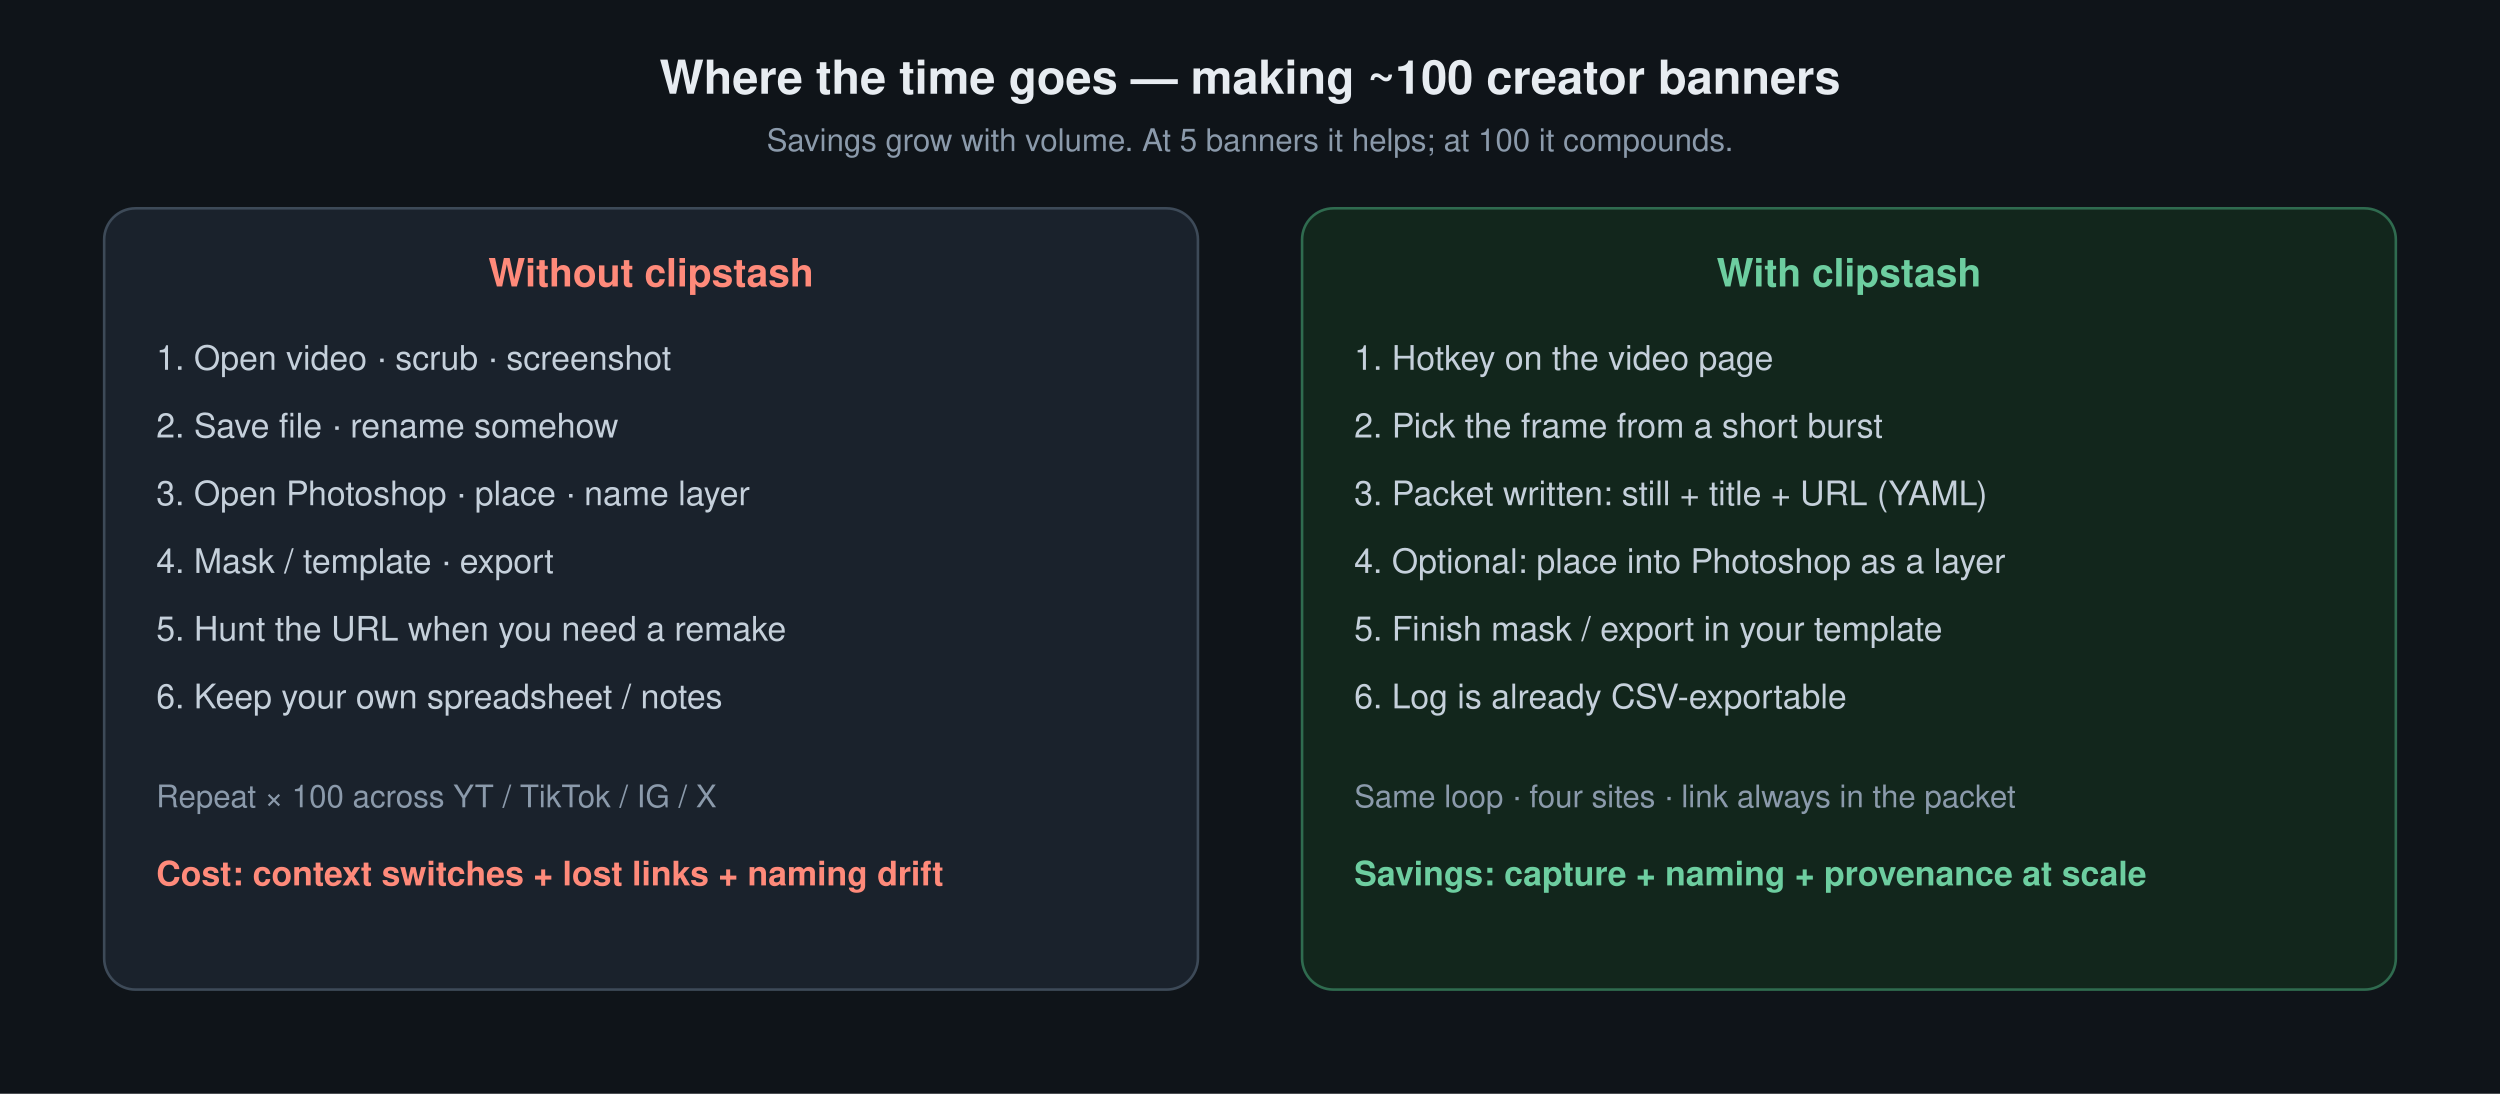
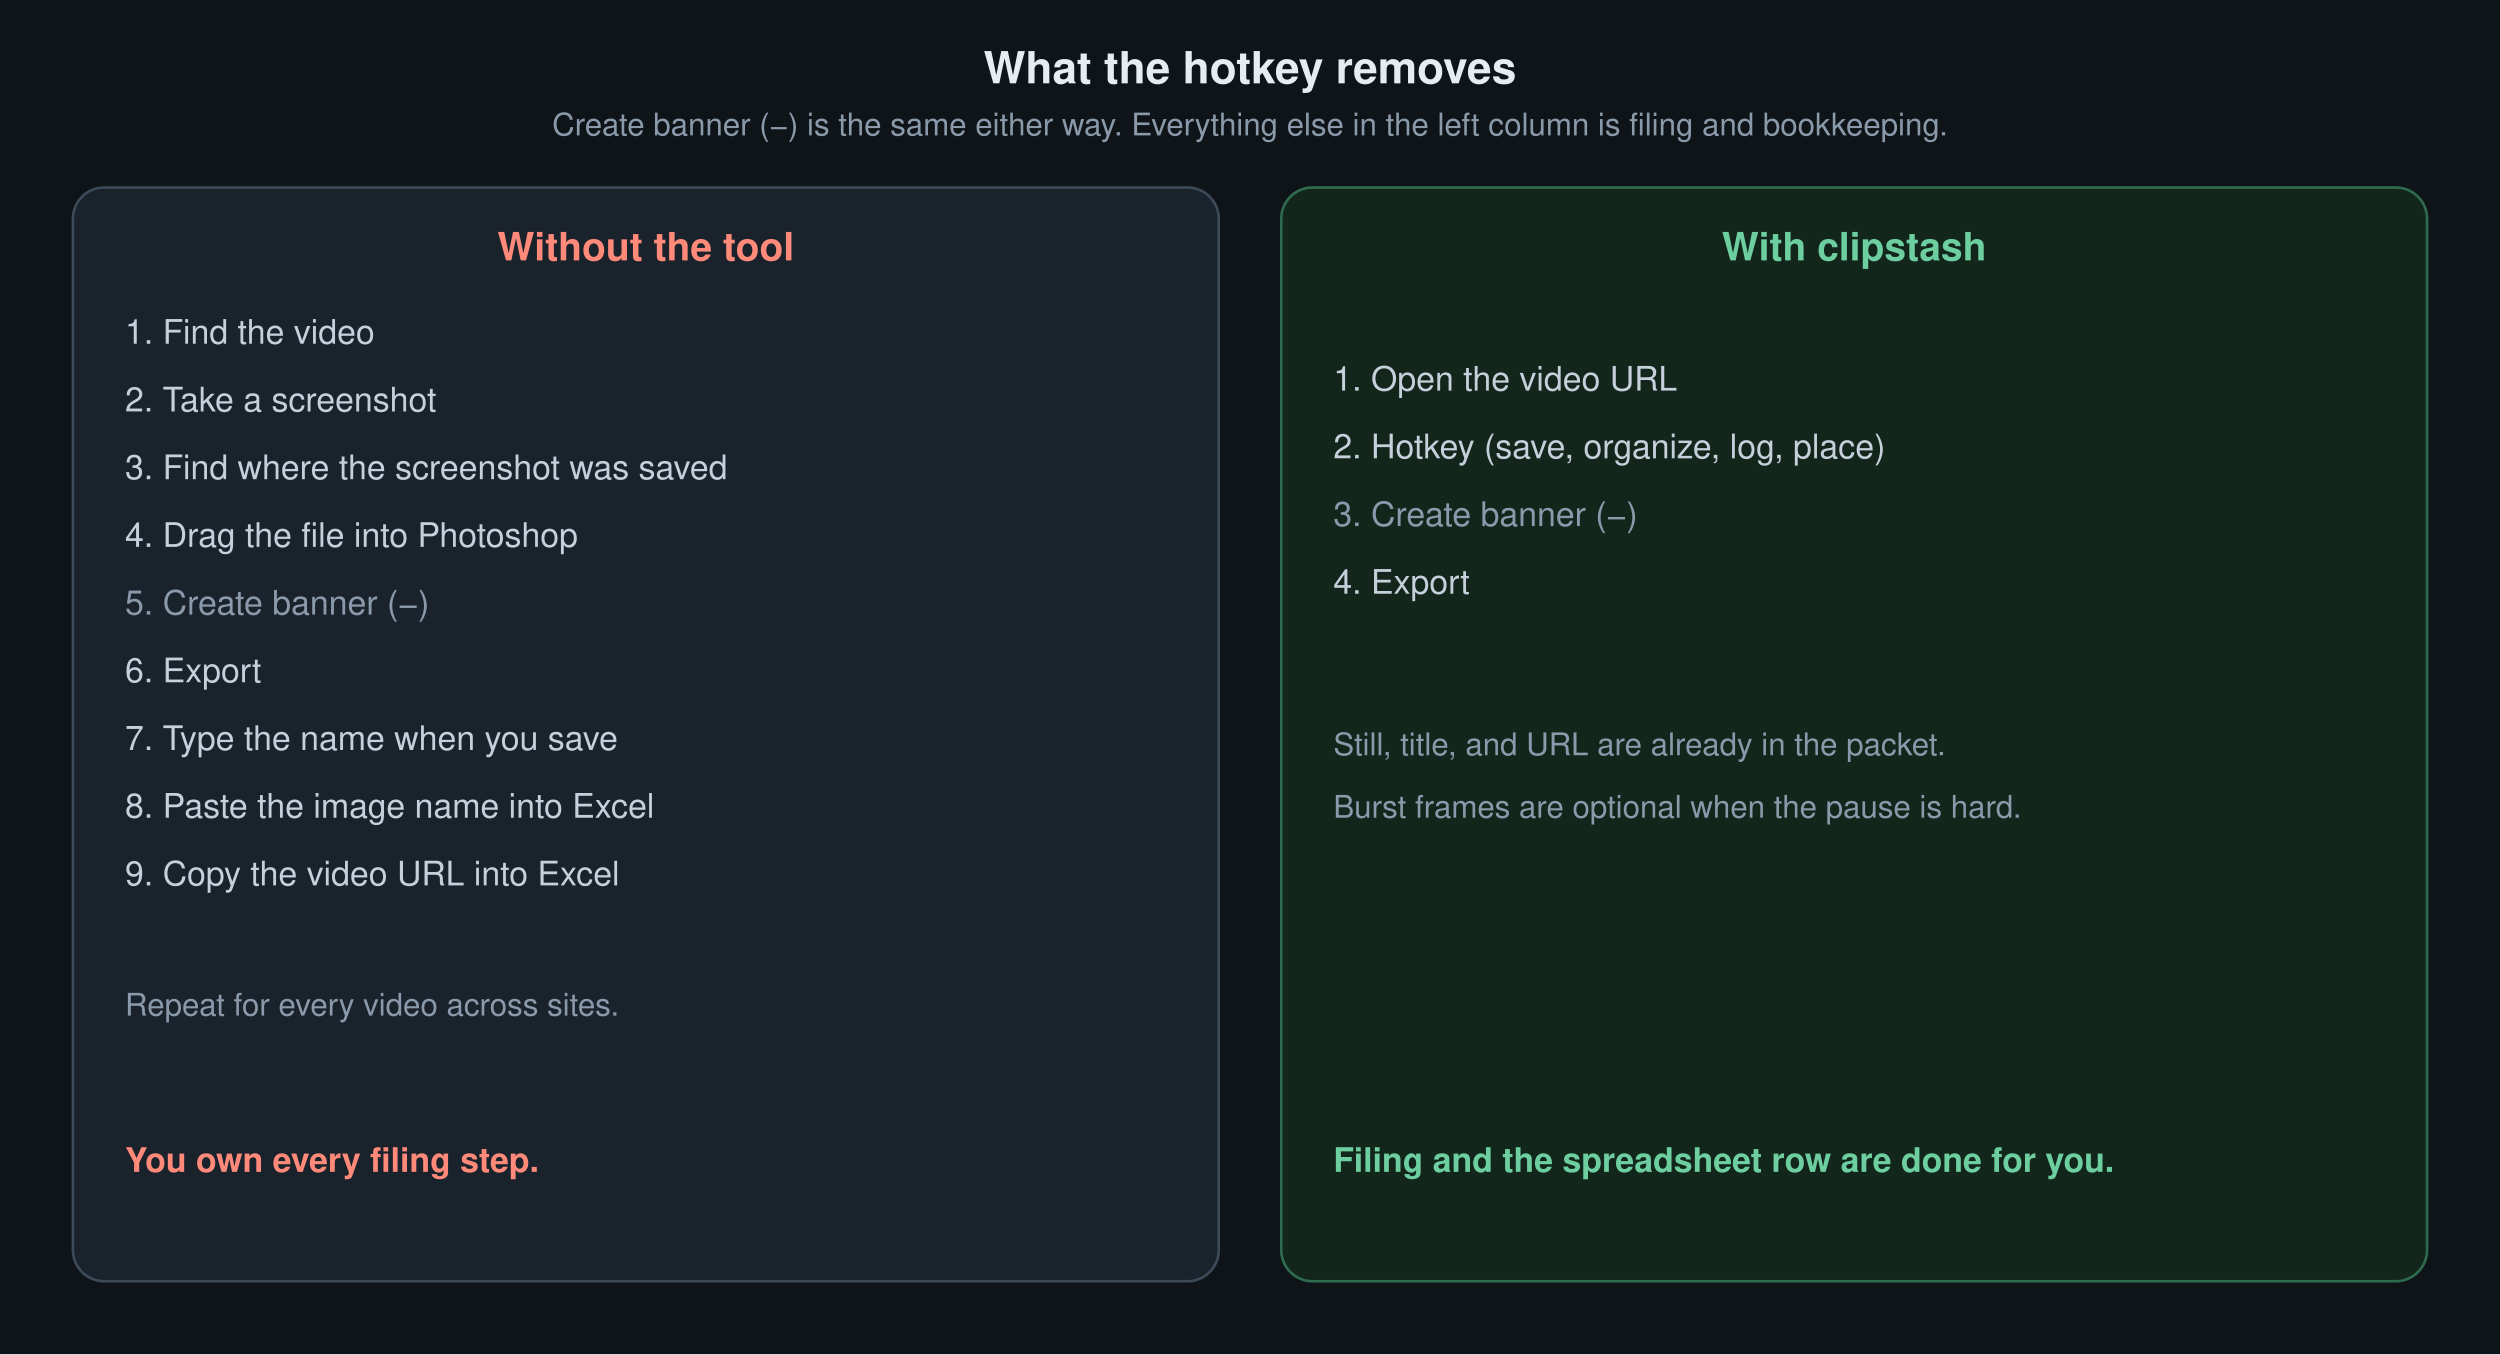
- <svg xmlns="http://www.w3.org/2000/svg" width="960" height="420" viewBox="0 0 960 420" role="img" aria-labelledby="title desc">
-   <rect width="960" height="420" fill="#0f1419" />
-   <text x="480" y="36" text-anchor="middle" fill="#e7ecf1" font-family="Helvetica, Arial, sans-serif" font-size="18" font-weight="700">Where the time goes — making ~100 creator banners</text>
-   <text x="480" y="58" text-anchor="middle" fill="#8b9aab" font-family="Helvetica, Arial, sans-serif" font-size="12">Savings grow with volume. At 5 banners it helps; at 100 it compounds.</text>
-   <rect x="40" y="80" width="420" height="300" rx="12" fill="#1a222c" stroke="#3d4a58" />
-   <text x="250" y="110" text-anchor="middle" fill="#ff8a7a" font-family="Helvetica, Arial, sans-serif" font-size="15" font-weight="700">Without clipstash</text>
-   <text x="60" y="142" fill="#c5d0db" font-family="Helvetica, Arial, sans-serif" font-size="13">1. Open video · scrub · screenshot</text>
-   <text x="60" y="168" fill="#c5d0db" font-family="Helvetica, Arial, sans-serif" font-size="13">2. Save file · rename somehow</text>
-   <text x="60" y="194" fill="#c5d0db" font-family="Helvetica, Arial, sans-serif" font-size="13">3. Open Photoshop · place · name layer</text>
-   <text x="60" y="220" fill="#c5d0db" font-family="Helvetica, Arial, sans-serif" font-size="13">4. Mask / template · export</text>
-   <text x="60" y="246" fill="#c5d0db" font-family="Helvetica, Arial, sans-serif" font-size="13">5. Hunt the URL when you need a remake</text>
-   <text x="60" y="272" fill="#c5d0db" font-family="Helvetica, Arial, sans-serif" font-size="13">6. Keep your own spreadsheet / notes</text>
-   <text x="60" y="310" fill="#8b9aab" font-family="Helvetica, Arial, sans-serif" font-size="12">Repeat × 100 across YT / TikTok / IG / X</text>
-   <text x="60" y="340" fill="#ff8a7a" font-family="Helvetica, Arial, sans-serif" font-size="13" font-weight="700">Cost: context switches + lost links + naming drift</text>
-   <rect x="500" y="80" width="420" height="300" rx="12" fill="#12261c" stroke="#2f6b4f" />
-   <text x="710" y="110" text-anchor="middle" fill="#6dcea0" font-family="Helvetica, Arial, sans-serif" font-size="15" font-weight="700">With clipstash</text>
-   <text x="520" y="142" fill="#c5d0db" font-family="Helvetica, Arial, sans-serif" font-size="13">1. Hotkey on the video page</text>
-   <text x="520" y="168" fill="#c5d0db" font-family="Helvetica, Arial, sans-serif" font-size="13">2. Pick the frame from a short burst</text>
-   <text x="520" y="194" fill="#c5d0db" font-family="Helvetica, Arial, sans-serif" font-size="13">3. Packet written: still + title + URL (YAML)</text>
-   <text x="520" y="220" fill="#c5d0db" font-family="Helvetica, Arial, sans-serif" font-size="13">4. Optional: place into Photoshop as a layer</text>
-   <text x="520" y="246" fill="#c5d0db" font-family="Helvetica, Arial, sans-serif" font-size="13">5. Finish mask / export in your template</text>
-   <text x="520" y="272" fill="#c5d0db" font-family="Helvetica, Arial, sans-serif" font-size="13">6. Log is already CSV-exportable</text>
-   <text x="520" y="310" fill="#8b9aab" font-family="Helvetica, Arial, sans-serif" font-size="12">Same loop · four sites · link always in the packet</text>
-   <text x="520" y="340" fill="#6dcea0" font-family="Helvetica, Arial, sans-serif" font-size="13" font-weight="700">Savings: capture + naming + provenance at scale</text>
+ <svg xmlns="http://www.w3.org/2000/svg" width="960" height="520" viewBox="0 0 960 520" role="img" aria-labelledby="title desc">
+   <rect width="960" height="520" fill="#0f1419" />
+   <text x="480" y="32" text-anchor="middle" fill="#e7ecf1" font-family="Helvetica, Arial, sans-serif" font-size="17" font-weight="700">What the hotkey removes</text>
+   <text x="480" y="52" text-anchor="middle" fill="#8b9aab" font-family="Helvetica, Arial, sans-serif" font-size="12">Create banner (−) is the same either way. Everything else in the left column is filing and bookkeeping.</text>
+   <rect x="28" y="72" width="440" height="420" rx="12" fill="#1a222c" stroke="#3d4a58" />
+   <text x="248" y="100" text-anchor="middle" fill="#ff8a7a" font-family="Helvetica, Arial, sans-serif" font-size="15" font-weight="700">Without the tool</text>
+   <text x="48" y="132" fill="#c5d0db" font-family="Helvetica, Arial, sans-serif" font-size="13">1. Find the video</text>
+   <text x="48" y="158" fill="#c5d0db" font-family="Helvetica, Arial, sans-serif" font-size="13">2. Take a screenshot</text>
+   <text x="48" y="184" fill="#c5d0db" font-family="Helvetica, Arial, sans-serif" font-size="13">3. Find where the screenshot was saved</text>
+   <text x="48" y="210" fill="#c5d0db" font-family="Helvetica, Arial, sans-serif" font-size="13">4. Drag the file into Photoshop</text>
+   <text x="48" y="236" fill="#8b9aab" font-family="Helvetica, Arial, sans-serif" font-size="13">5. Create banner (−)</text>
+   <text x="48" y="262" fill="#c5d0db" font-family="Helvetica, Arial, sans-serif" font-size="13">6. Export</text>
+   <text x="48" y="288" fill="#c5d0db" font-family="Helvetica, Arial, sans-serif" font-size="13">7. Type the name when you save</text>
+   <text x="48" y="314" fill="#c5d0db" font-family="Helvetica, Arial, sans-serif" font-size="13">8. Paste the image name into Excel</text>
+   <text x="48" y="340" fill="#c5d0db" font-family="Helvetica, Arial, sans-serif" font-size="13">9. Copy the video URL into Excel</text>
+   <text x="48" y="390" fill="#8b9aab" font-family="Helvetica, Arial, sans-serif" font-size="12">Repeat for every video across sites.</text>
+   <text x="48" y="450" fill="#ff8a7a" font-family="Helvetica, Arial, sans-serif" font-size="13" font-weight="700">You own every filing step.</text>
+   <rect x="492" y="72" width="440" height="420" rx="12" fill="#12261c" stroke="#2f6b4f" />
+   <text x="712" y="100" text-anchor="middle" fill="#6dcea0" font-family="Helvetica, Arial, sans-serif" font-size="15" font-weight="700">With clipstash</text>
+   <text x="512" y="150" fill="#c5d0db" font-family="Helvetica, Arial, sans-serif" font-size="13">1. Open the video URL</text>
+   <text x="512" y="176" fill="#c5d0db" font-family="Helvetica, Arial, sans-serif" font-size="13">2. Hotkey (save, organize, log, place)</text>
+   <text x="512" y="202" fill="#8b9aab" font-family="Helvetica, Arial, sans-serif" font-size="13">3. Create banner (−)</text>
+   <text x="512" y="228" fill="#c5d0db" font-family="Helvetica, Arial, sans-serif" font-size="13">4. Export</text>
+   <text x="512" y="290" fill="#8b9aab" font-family="Helvetica, Arial, sans-serif" font-size="12">Still, title, and URL are already in the packet.</text>
+   <text x="512" y="314" fill="#8b9aab" font-family="Helvetica, Arial, sans-serif" font-size="12">Burst frames are optional when the pause is hard.</text>
+   <text x="512" y="450" fill="#6dcea0" font-family="Helvetica, Arial, sans-serif" font-size="13" font-weight="700">Filing and the spreadsheet row are done for you.</text>
</svg>
